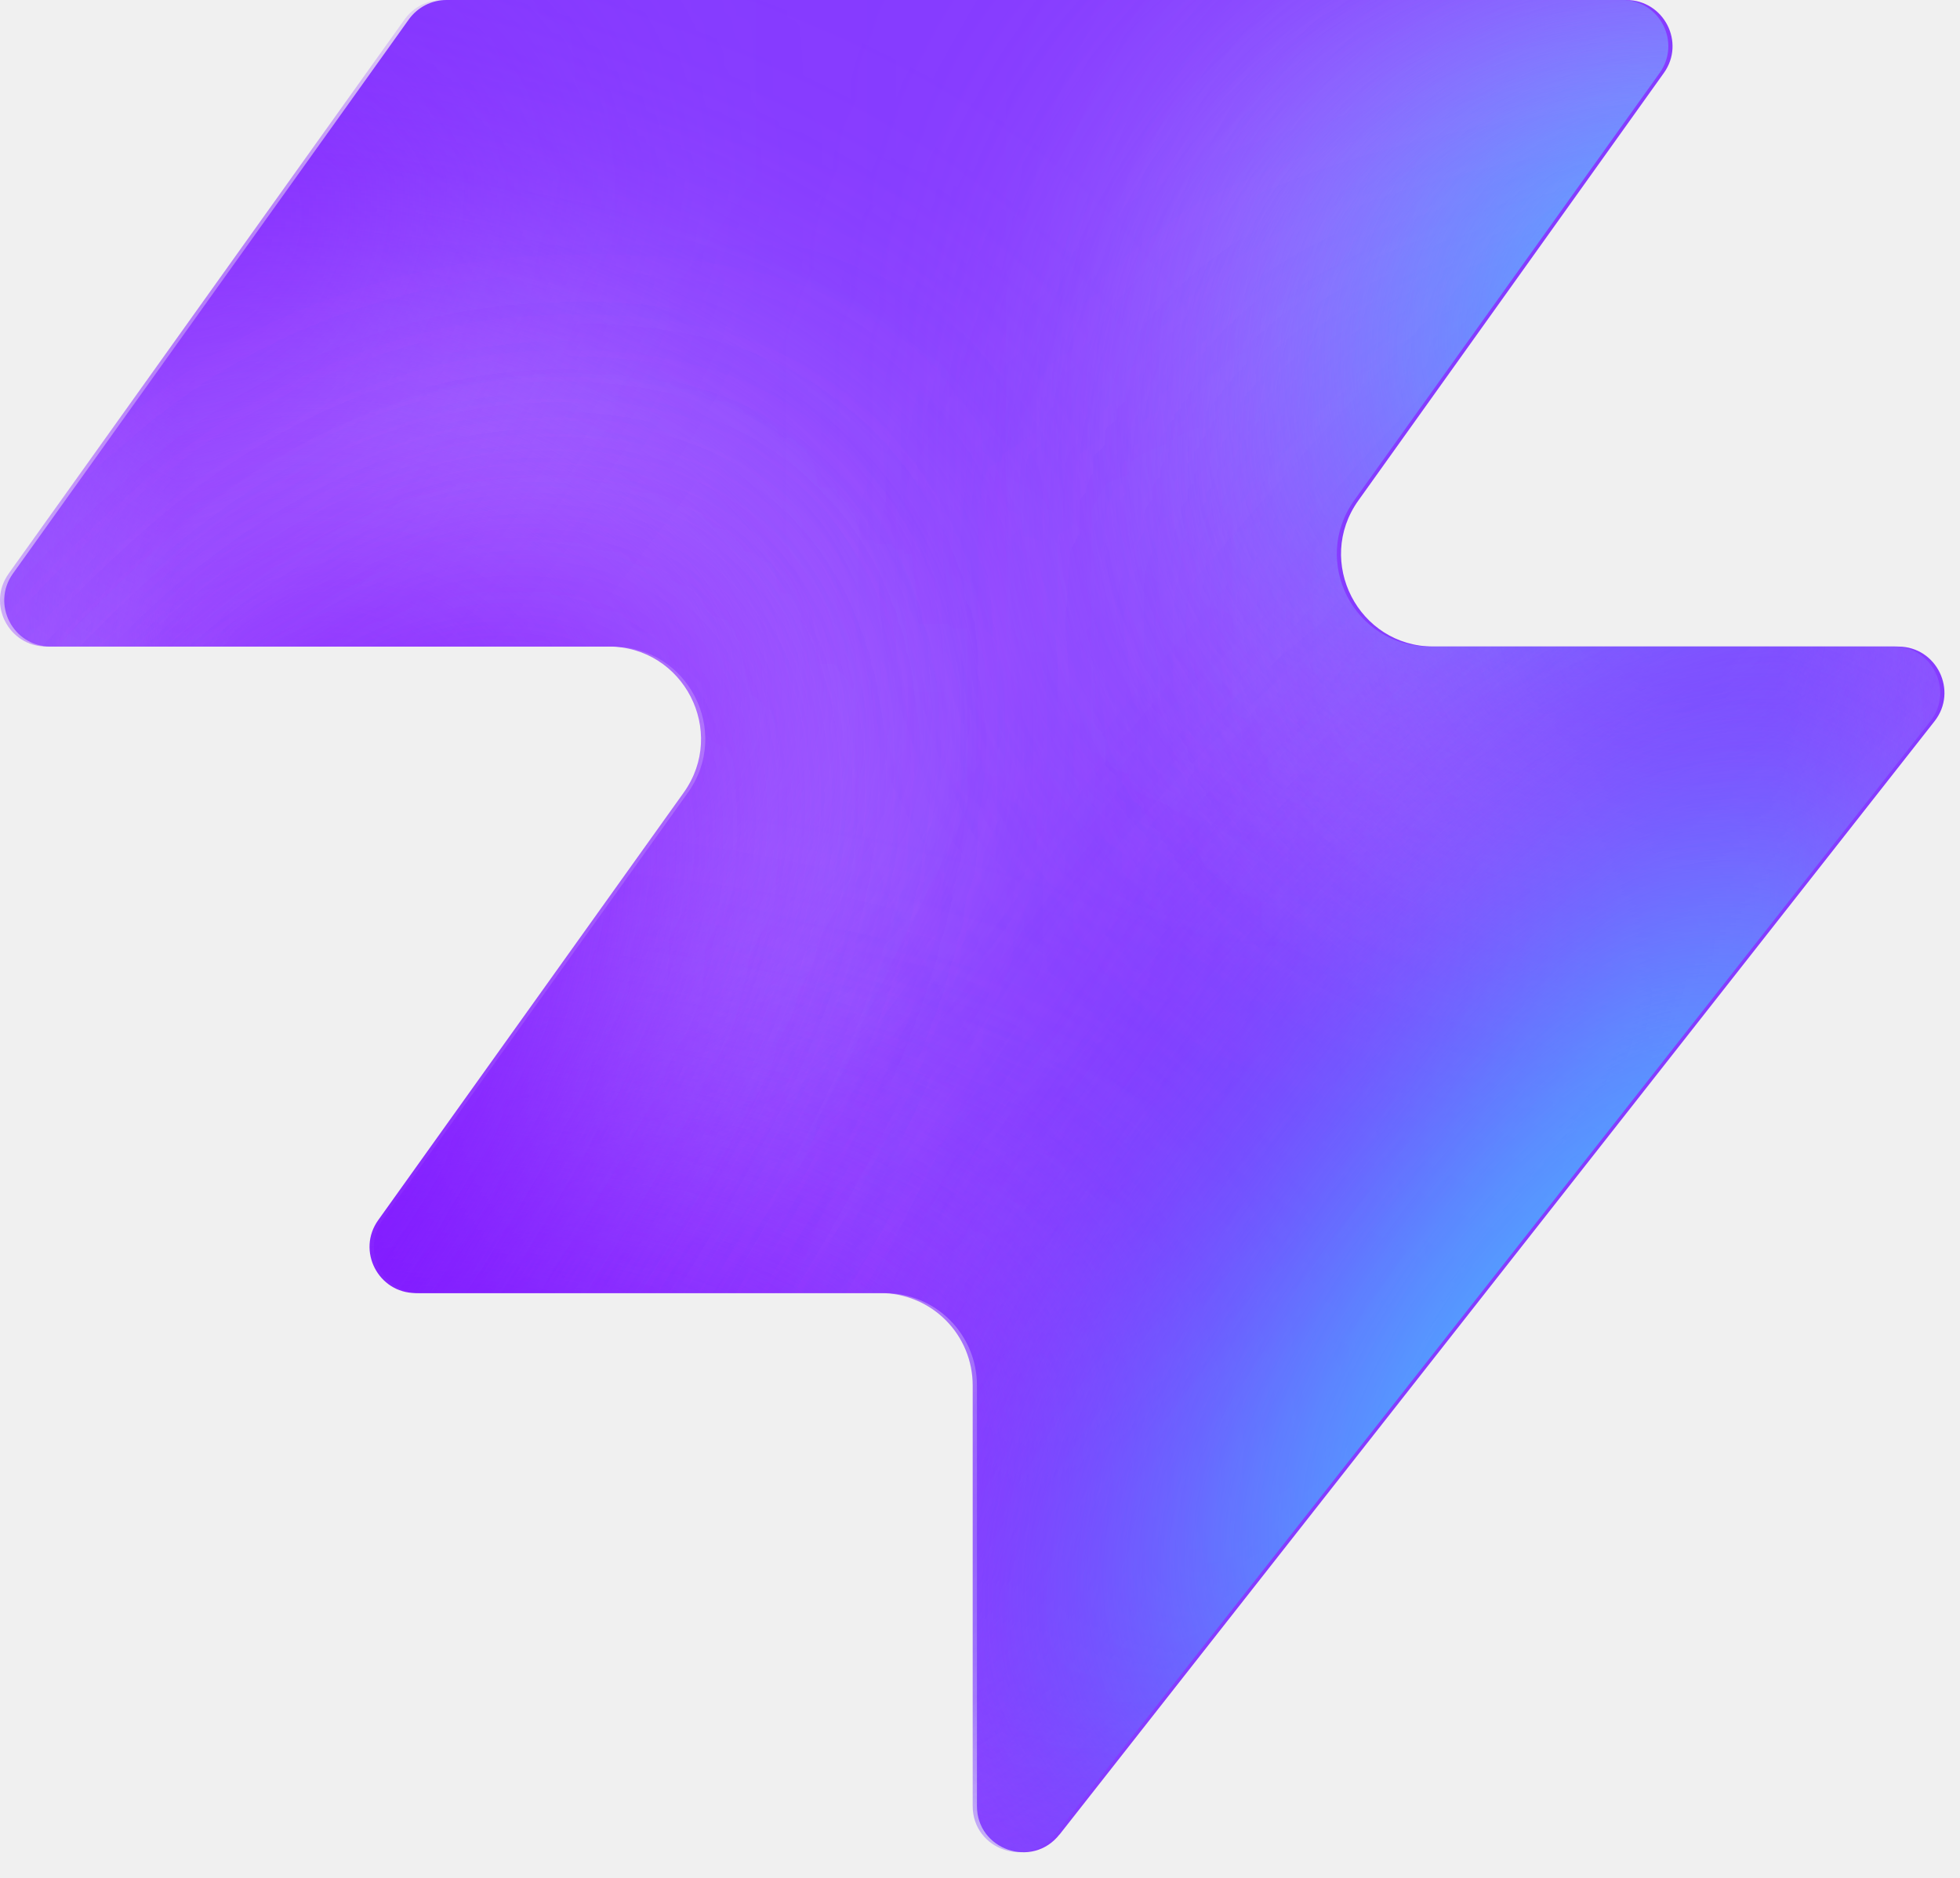
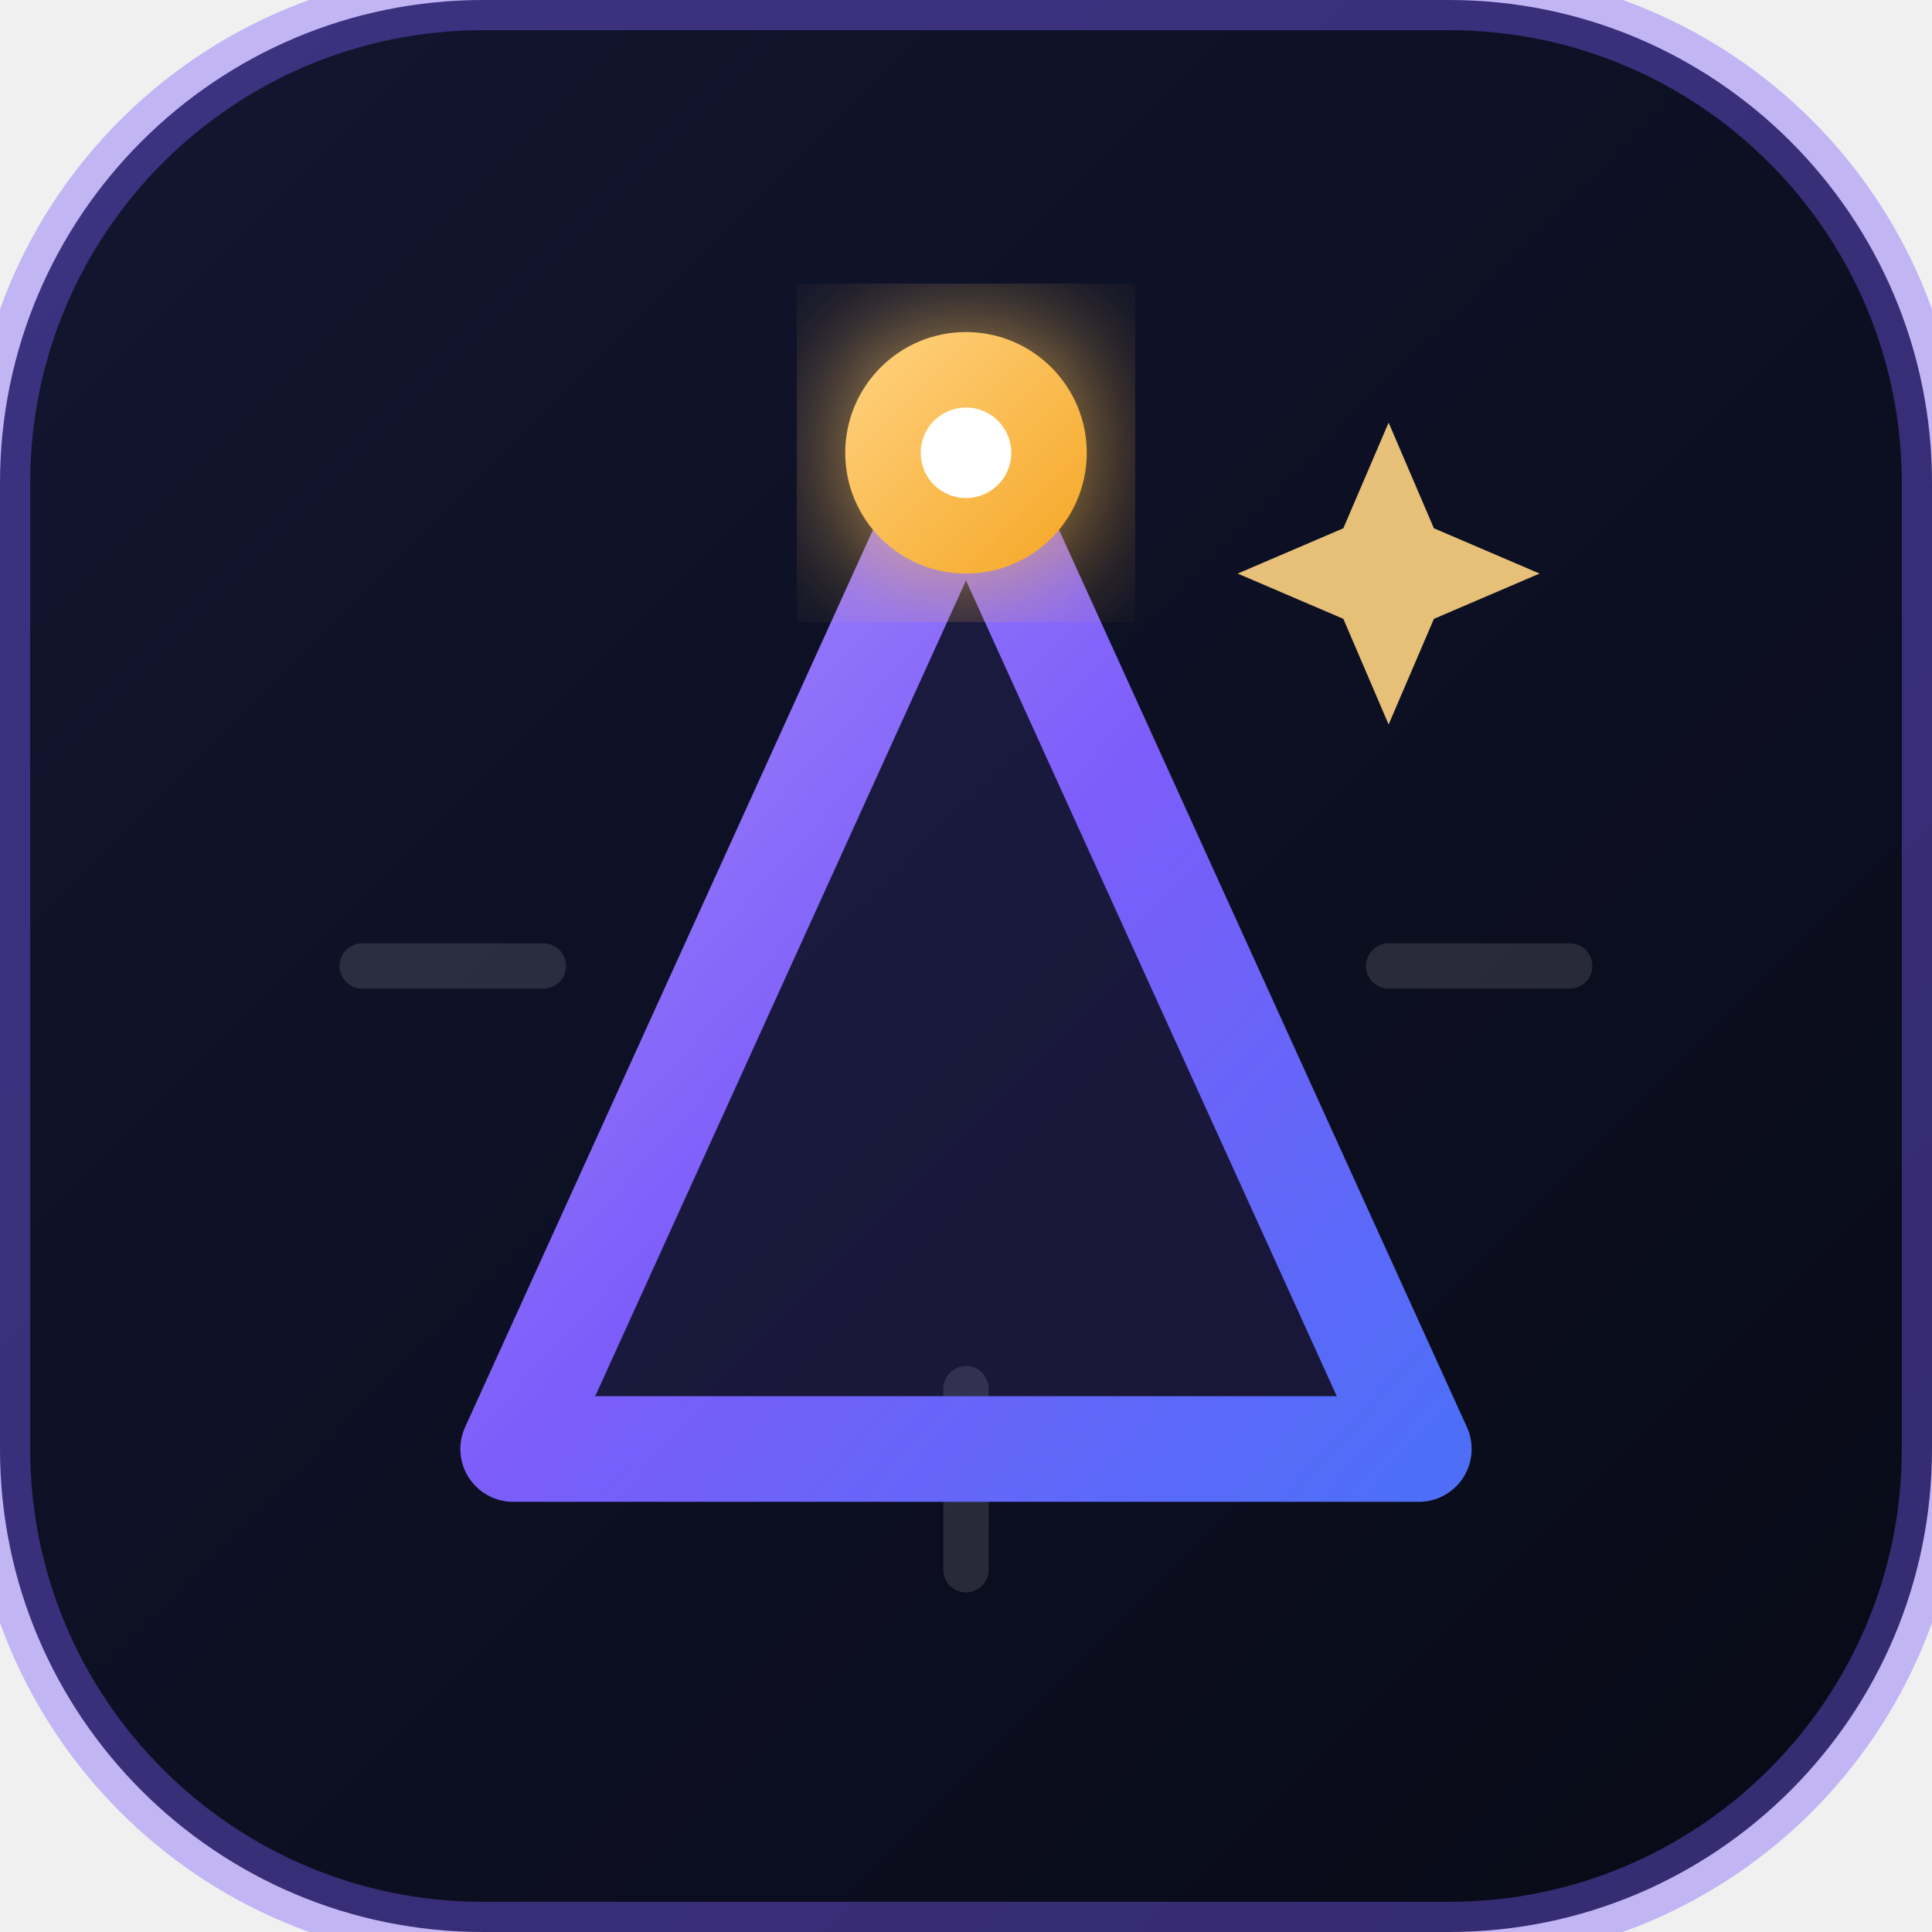
- <svg xmlns="http://www.w3.org/2000/svg" width="48" height="46" fill="none" viewBox="0 0 48 46">
-   <path fill="#863bff" d="M25.946 44.938c-.664.845-2.021.375-2.021-.698V33.937a2.26 2.26 0 0 0-2.262-2.262H10.287c-.92 0-1.456-1.04-.92-1.788l7.48-10.471c1.07-1.497 0-3.578-1.842-3.578H1.237c-.92 0-1.456-1.04-.92-1.788L10.013.474c.214-.297.556-.474.92-.474h28.894c.92 0 1.456 1.04.92 1.788l-7.48 10.471c-1.07 1.498 0 3.579 1.842 3.579h11.377c.943 0 1.473 1.088.89 1.83L25.947 44.94z" style="fill:#863bff;fill:color(display-p3 .525 .23 1);fill-opacity:1" />
-   <mask id="a" width="48" height="46" x="0" y="0" maskUnits="userSpaceOnUse" style="mask-type:alpha">
-     <path fill="#000" d="M25.842 44.938c-.664.844-2.021.375-2.021-.698V33.937a2.26 2.26 0 0 0-2.262-2.262H10.183c-.92 0-1.456-1.04-.92-1.788l7.48-10.471c1.07-1.498 0-3.579-1.842-3.579H1.133c-.92 0-1.456-1.04-.92-1.787L9.91.473c.214-.297.556-.474.92-.474h28.894c.92 0 1.456 1.04.92 1.788l-7.48 10.471c-1.07 1.498 0 3.578 1.842 3.578h11.377c.943 0 1.473 1.088.89 1.832L25.843 44.94z" style="fill:#000;fill-opacity:1" />
-   </mask>
-   <g mask="url(#a)">
-     <g filter="url(#b)">
-       <ellipse cx="5.508" cy="14.704" fill="#ede6ff" rx="5.508" ry="14.704" style="fill:#ede6ff;fill:color(display-p3 .927 .903 1);fill-opacity:1" transform="matrix(.00324 1 1 -.00324 -4.47 31.516)" />
-     </g>
-     <g filter="url(#c)">
-       <ellipse cx="10.399" cy="29.851" fill="#ede6ff" rx="10.399" ry="29.851" style="fill:#ede6ff;fill:color(display-p3 .927 .903 1);fill-opacity:1" transform="matrix(.00324 1 1 -.00324 -39.328 7.883)" />
-     </g>
-     <g filter="url(#d)">
-       <ellipse cx="5.508" cy="30.487" fill="#7e14ff" rx="5.508" ry="30.487" style="fill:#7e14ff;fill:color(display-p3 .492 .077 1);fill-opacity:1" transform="rotate(89.814 -25.913 -14.639)scale(1 -1)" />
-     </g>
-     <g filter="url(#e)">
-       <ellipse cx="5.508" cy="30.599" fill="#7e14ff" rx="5.508" ry="30.599" style="fill:#7e14ff;fill:color(display-p3 .492 .077 1);fill-opacity:1" transform="rotate(89.814 -32.644 -3.334)scale(1 -1)" />
-     </g>
-     <g filter="url(#f)">
-       <ellipse cx="5.508" cy="30.599" fill="#7e14ff" rx="5.508" ry="30.599" style="fill:#7e14ff;fill:color(display-p3 .492 .077 1);fill-opacity:1" transform="matrix(.00324 1 1 -.00324 -34.34 30.47)" />
-     </g>
-     <g filter="url(#g)">
-       <ellipse cx="14.072" cy="22.078" fill="#ede6ff" rx="14.072" ry="22.078" style="fill:#ede6ff;fill:color(display-p3 .927 .903 1);fill-opacity:1" transform="rotate(93.35 24.506 48.493)scale(-1 1)" />
-     </g>
-     <g filter="url(#h)">
-       <ellipse cx="3.47" cy="21.501" fill="#7e14ff" rx="3.47" ry="21.501" style="fill:#7e14ff;fill:color(display-p3 .492 .077 1);fill-opacity:1" transform="rotate(89.009 28.708 47.59)scale(-1 1)" />
-     </g>
-     <g filter="url(#i)">
-       <ellipse cx="3.47" cy="21.501" fill="#7e14ff" rx="3.47" ry="21.501" style="fill:#7e14ff;fill:color(display-p3 .492 .077 1);fill-opacity:1" transform="rotate(89.009 28.708 47.59)scale(-1 1)" />
-     </g>
-     <g filter="url(#j)">
-       <ellipse cx=".387" cy="8.972" fill="#7e14ff" rx="4.407" ry="29.108" style="fill:#7e14ff;fill:color(display-p3 .492 .077 1);fill-opacity:1" transform="rotate(39.51 .387 8.972)" />
-     </g>
-     <g filter="url(#k)">
-       <ellipse cx="47.523" cy="-6.092" fill="#7e14ff" rx="4.407" ry="29.108" style="fill:#7e14ff;fill:color(display-p3 .492 .077 1);fill-opacity:1" transform="rotate(37.892 47.523 -6.092)" />
-     </g>
-     <g filter="url(#l)">
-       <ellipse cx="41.412" cy="6.333" fill="#47bfff" rx="5.971" ry="9.665" style="fill:#47bfff;fill:color(display-p3 .28 .748 1);fill-opacity:1" transform="rotate(37.892 41.412 6.333)" />
-     </g>
-     <g filter="url(#m)">
-       <ellipse cx="-1.879" cy="38.332" fill="#7e14ff" rx="4.407" ry="29.108" style="fill:#7e14ff;fill:color(display-p3 .492 .077 1);fill-opacity:1" transform="rotate(37.892 -1.88 38.332)" />
-     </g>
-     <g filter="url(#n)">
-       <ellipse cx="-1.879" cy="38.332" fill="#7e14ff" rx="4.407" ry="29.108" style="fill:#7e14ff;fill:color(display-p3 .492 .077 1);fill-opacity:1" transform="rotate(37.892 -1.88 38.332)" />
-     </g>
-     <g filter="url(#o)">
-       <ellipse cx="35.651" cy="29.907" fill="#7e14ff" rx="4.407" ry="29.108" style="fill:#7e14ff;fill:color(display-p3 .492 .077 1);fill-opacity:1" transform="rotate(37.892 35.651 29.907)" />
-     </g>
-     <g filter="url(#p)">
-       <ellipse cx="38.418" cy="32.4" fill="#47bfff" rx="5.971" ry="15.297" style="fill:#47bfff;fill:color(display-p3 .28 .748 1);fill-opacity:1" transform="rotate(37.892 38.418 32.4)" />
-     </g>
-   </g>
+ <svg xmlns="http://www.w3.org/2000/svg" viewBox="0 0 64 64" fill="none">
  <defs>
-     <filter id="b" width="60.045" height="41.654" x="-19.77" y="16.149" color-interpolation-filters="sRGB" filterUnits="userSpaceOnUse">
-       <feFlood flood-opacity="0" result="BackgroundImageFix" />
-       <feBlend in="SourceGraphic" in2="BackgroundImageFix" result="shape" />
-       <feGaussianBlur result="effect1_foregroundBlur_2002_17158" stdDeviation="7.659" />
-     </filter>
-     <filter id="c" width="90.34" height="51.437" x="-54.613" y="-7.533" color-interpolation-filters="sRGB" filterUnits="userSpaceOnUse">
-       <feFlood flood-opacity="0" result="BackgroundImageFix" />
-       <feBlend in="SourceGraphic" in2="BackgroundImageFix" result="shape" />
-       <feGaussianBlur result="effect1_foregroundBlur_2002_17158" stdDeviation="7.659" />
-     </filter>
-     <filter id="d" width="79.355" height="29.4" x="-49.64" y="2.03" color-interpolation-filters="sRGB" filterUnits="userSpaceOnUse">
-       <feFlood flood-opacity="0" result="BackgroundImageFix" />
-       <feBlend in="SourceGraphic" in2="BackgroundImageFix" result="shape" />
-       <feGaussianBlur result="effect1_foregroundBlur_2002_17158" stdDeviation="4.596" />
-     </filter>
-     <filter id="e" width="79.579" height="29.4" x="-45.045" y="20.029" color-interpolation-filters="sRGB" filterUnits="userSpaceOnUse">
-       <feFlood flood-opacity="0" result="BackgroundImageFix" />
-       <feBlend in="SourceGraphic" in2="BackgroundImageFix" result="shape" />
-       <feGaussianBlur result="effect1_foregroundBlur_2002_17158" stdDeviation="4.596" />
-     </filter>
-     <filter id="f" width="79.579" height="29.4" x="-43.513" y="21.178" color-interpolation-filters="sRGB" filterUnits="userSpaceOnUse">
-       <feFlood flood-opacity="0" result="BackgroundImageFix" />
-       <feBlend in="SourceGraphic" in2="BackgroundImageFix" result="shape" />
-       <feGaussianBlur result="effect1_foregroundBlur_2002_17158" stdDeviation="4.596" />
-     </filter>
-     <filter id="g" width="74.749" height="58.852" x="15.756" y="-17.901" color-interpolation-filters="sRGB" filterUnits="userSpaceOnUse">
-       <feFlood flood-opacity="0" result="BackgroundImageFix" />
-       <feBlend in="SourceGraphic" in2="BackgroundImageFix" result="shape" />
-       <feGaussianBlur result="effect1_foregroundBlur_2002_17158" stdDeviation="7.659" />
-     </filter>
-     <filter id="h" width="61.377" height="25.362" x="23.548" y="2.284" color-interpolation-filters="sRGB" filterUnits="userSpaceOnUse">
-       <feFlood flood-opacity="0" result="BackgroundImageFix" />
-       <feBlend in="SourceGraphic" in2="BackgroundImageFix" result="shape" />
-       <feGaussianBlur result="effect1_foregroundBlur_2002_17158" stdDeviation="4.596" />
-     </filter>
-     <filter id="i" width="61.377" height="25.362" x="23.548" y="2.284" color-interpolation-filters="sRGB" filterUnits="userSpaceOnUse">
-       <feFlood flood-opacity="0" result="BackgroundImageFix" />
-       <feBlend in="SourceGraphic" in2="BackgroundImageFix" result="shape" />
-       <feGaussianBlur result="effect1_foregroundBlur_2002_17158" stdDeviation="4.596" />
-     </filter>
-     <filter id="j" width="56.045" height="63.649" x="-27.636" y="-22.853" color-interpolation-filters="sRGB" filterUnits="userSpaceOnUse">
-       <feFlood flood-opacity="0" result="BackgroundImageFix" />
-       <feBlend in="SourceGraphic" in2="BackgroundImageFix" result="shape" />
-       <feGaussianBlur result="effect1_foregroundBlur_2002_17158" stdDeviation="4.596" />
-     </filter>
-     <filter id="k" width="54.814" height="64.646" x="20.116" y="-38.415" color-interpolation-filters="sRGB" filterUnits="userSpaceOnUse">
-       <feFlood flood-opacity="0" result="BackgroundImageFix" />
-       <feBlend in="SourceGraphic" in2="BackgroundImageFix" result="shape" />
-       <feGaussianBlur result="effect1_foregroundBlur_2002_17158" stdDeviation="4.596" />
-     </filter>
-     <filter id="l" width="33.541" height="35.313" x="24.641" y="-11.323" color-interpolation-filters="sRGB" filterUnits="userSpaceOnUse">
-       <feFlood flood-opacity="0" result="BackgroundImageFix" />
-       <feBlend in="SourceGraphic" in2="BackgroundImageFix" result="shape" />
-       <feGaussianBlur result="effect1_foregroundBlur_2002_17158" stdDeviation="4.596" />
-     </filter>
-     <filter id="m" width="54.814" height="64.646" x="-29.286" y="6.009" color-interpolation-filters="sRGB" filterUnits="userSpaceOnUse">
-       <feFlood flood-opacity="0" result="BackgroundImageFix" />
-       <feBlend in="SourceGraphic" in2="BackgroundImageFix" result="shape" />
-       <feGaussianBlur result="effect1_foregroundBlur_2002_17158" stdDeviation="4.596" />
-     </filter>
-     <filter id="n" width="54.814" height="64.646" x="-29.286" y="6.009" color-interpolation-filters="sRGB" filterUnits="userSpaceOnUse">
-       <feFlood flood-opacity="0" result="BackgroundImageFix" />
-       <feBlend in="SourceGraphic" in2="BackgroundImageFix" result="shape" />
-       <feGaussianBlur result="effect1_foregroundBlur_2002_17158" stdDeviation="4.596" />
-     </filter>
-     <filter id="o" width="54.814" height="64.646" x="8.244" y="-2.416" color-interpolation-filters="sRGB" filterUnits="userSpaceOnUse">
-       <feFlood flood-opacity="0" result="BackgroundImageFix" />
-       <feBlend in="SourceGraphic" in2="BackgroundImageFix" result="shape" />
-       <feGaussianBlur result="effect1_foregroundBlur_2002_17158" stdDeviation="4.596" />
-     </filter>
-     <filter id="p" width="39.409" height="43.623" x="18.713" y="10.588" color-interpolation-filters="sRGB" filterUnits="userSpaceOnUse">
-       <feFlood flood-opacity="0" result="BackgroundImageFix" />
-       <feBlend in="SourceGraphic" in2="BackgroundImageFix" result="shape" />
-       <feGaussianBlur result="effect1_foregroundBlur_2002_17158" stdDeviation="4.596" />
+     <linearGradient id="bgGrad" x1="0%" y1="0%" x2="100%" y2="100%">
+       <stop offset="0%" stop-color="#121630" />
+       <stop offset="100%" stop-color="#080A16" />
+     </linearGradient>
+     <linearGradient id="accentGrad" x1="0%" y1="0%" x2="100%" y2="100%">
+       <stop offset="0%" stop-color="#A78BFA" />
+       <stop offset="50%" stop-color="#7C5DFA" />
+       <stop offset="100%" stop-color="#4F6EF7" />
+     </linearGradient>
+     <linearGradient id="goldGrad" x1="0%" y1="0%" x2="100%" y2="100%">
+       <stop offset="0%" stop-color="#FFD382" />
+       <stop offset="100%" stop-color="#F5A623" />
+     </linearGradient>
+     <filter id="glow" x="-20%" y="-20%" width="140%" height="140%">
+       <feGaussianBlur stdDeviation="2.5" result="blur" />
+       <feComposite in="SourceGraphic" in2="blur" operator="over" />
    </filter>
  </defs>
+   <rect width="64" height="64" rx="16" fill="url(#bgGrad)" stroke="rgba(124, 93, 250, 0.4)" stroke-width="2" />
+   <path d="M12 32h6M46 32h6M32 12v6M32 46v6" stroke="rgba(255, 255, 255, 0.12)" stroke-width="1.5" stroke-linecap="round" />
+   <path d="M32 15L17 48h30L32 15z" stroke="url(#accentGrad)" stroke-width="3.5" stroke-linejoin="round" fill="rgba(124, 93, 250, 0.12)" />
+   <path d="M22 37h20" stroke="url(#goldGrad)" stroke-width="3" stroke-linecap="round" filter="url(#glow)" />
+   <circle cx="32" cy="15" r="4" fill="url(#goldGrad)" filter="url(#glow)" />
+   <circle cx="32" cy="15" r="1.5" fill="#FFFFFF" />
+   <path d="M46 14l1.5 3.5L51 19l-3.5 1.5L46 24l-1.5-3.5L41 19l3.5-1.5L46 14z" fill="#FFD382" opacity="0.9" />
</svg>
